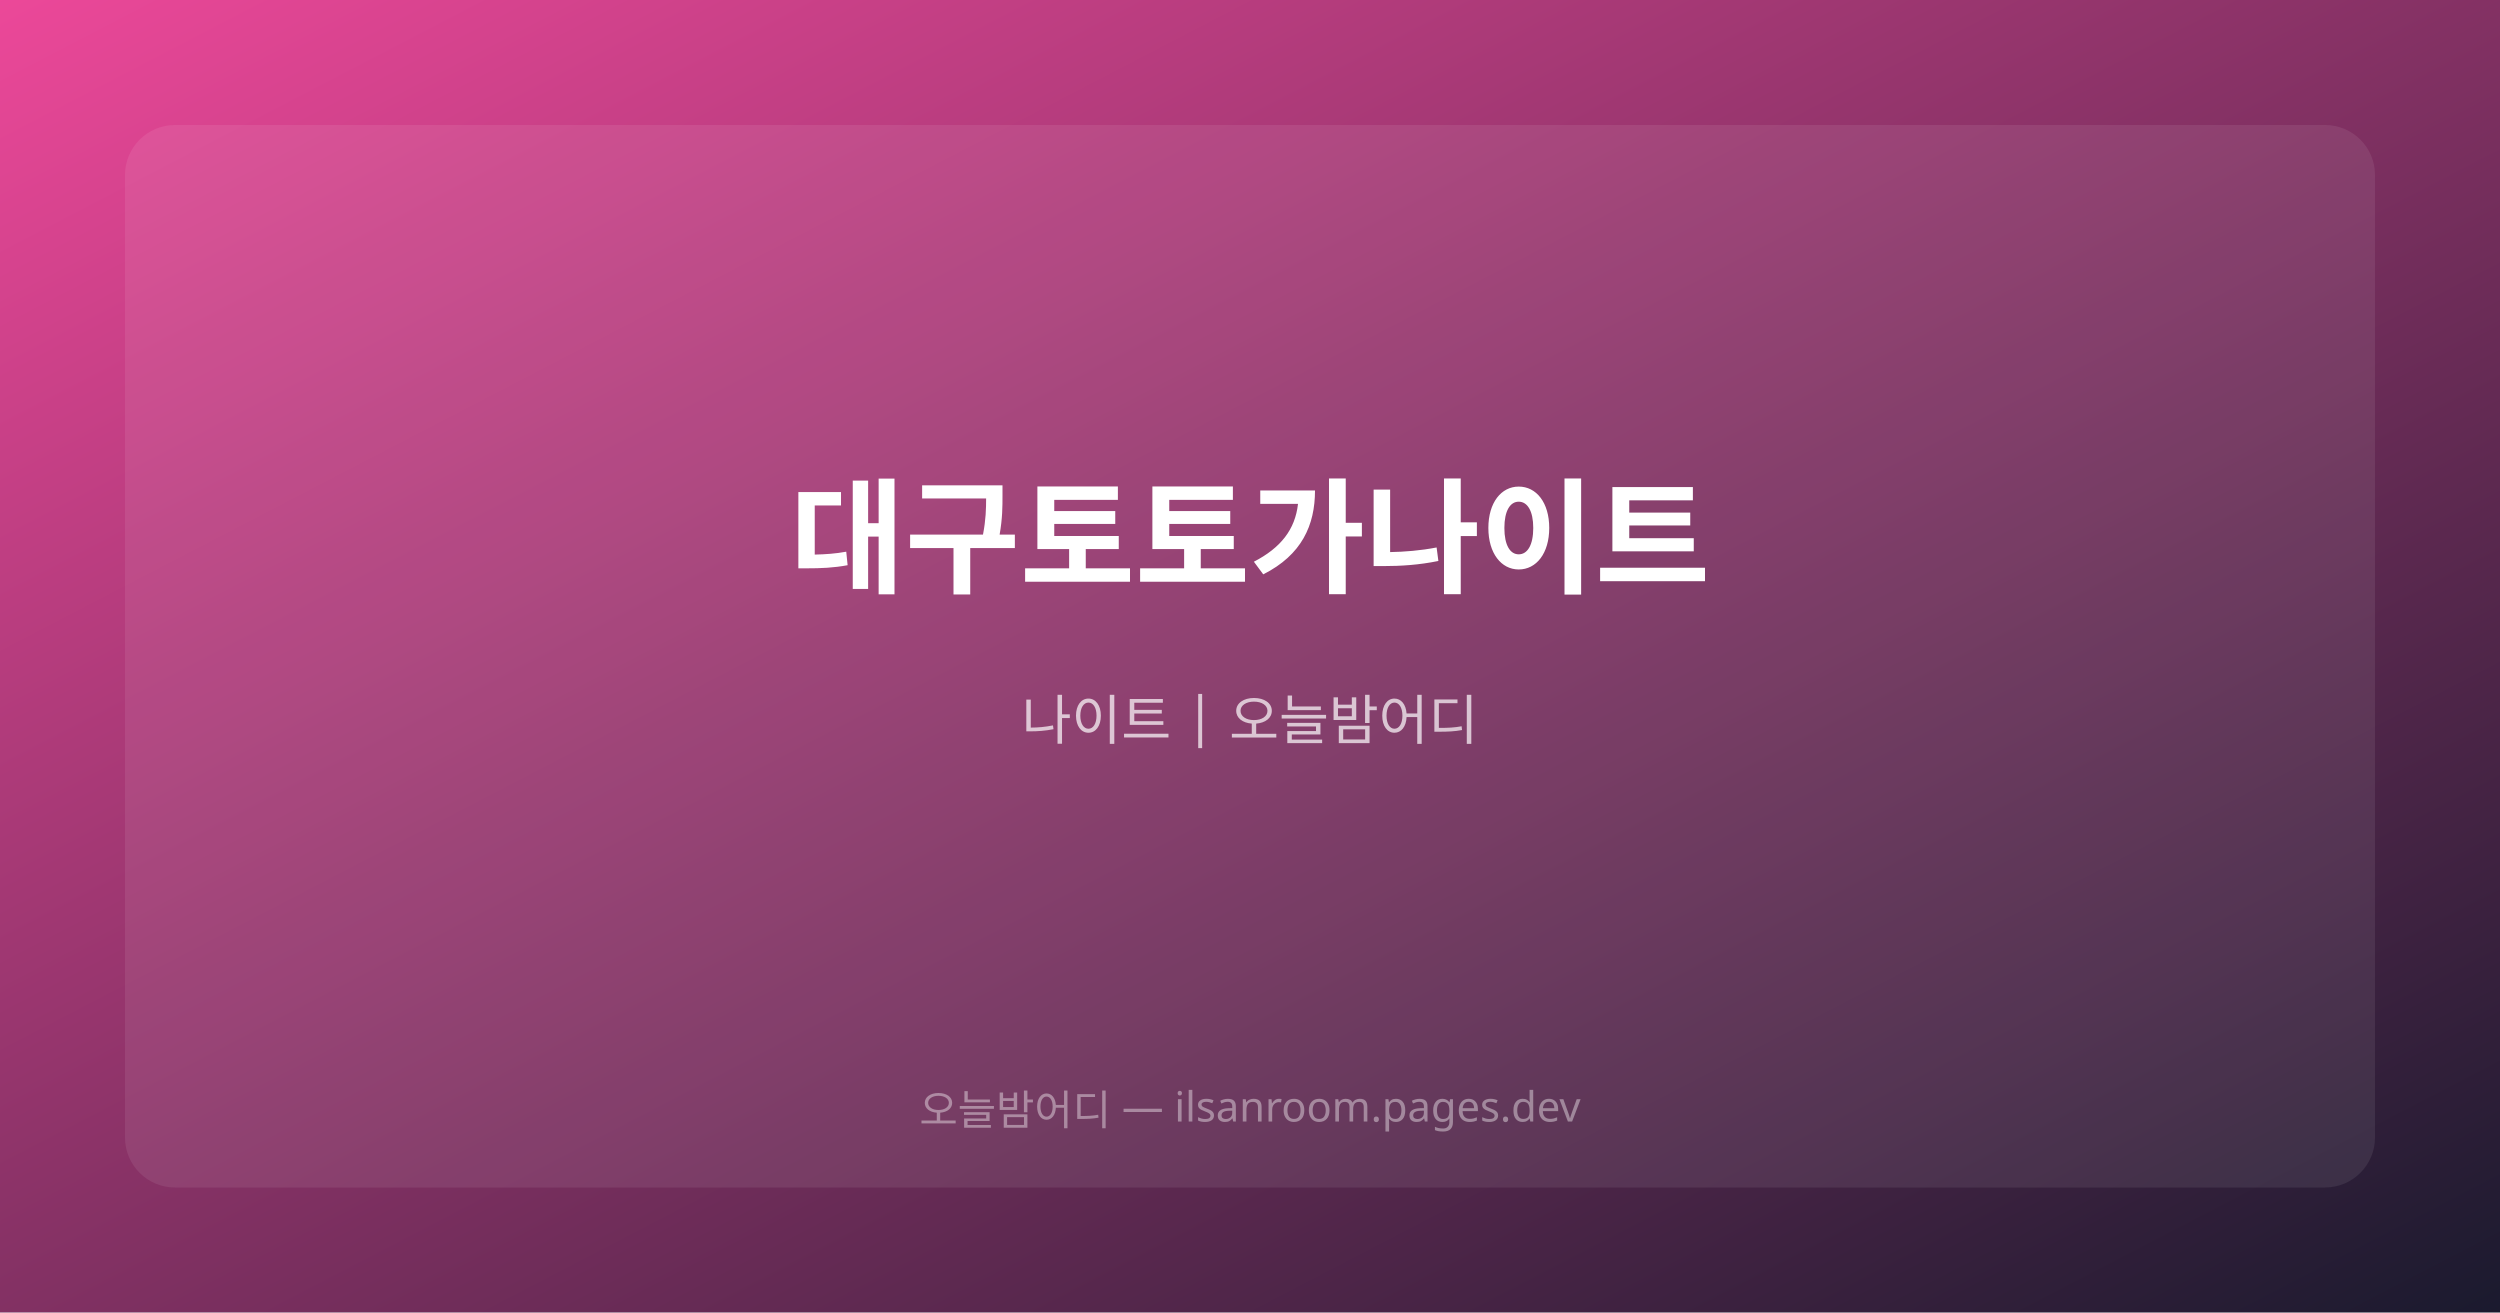
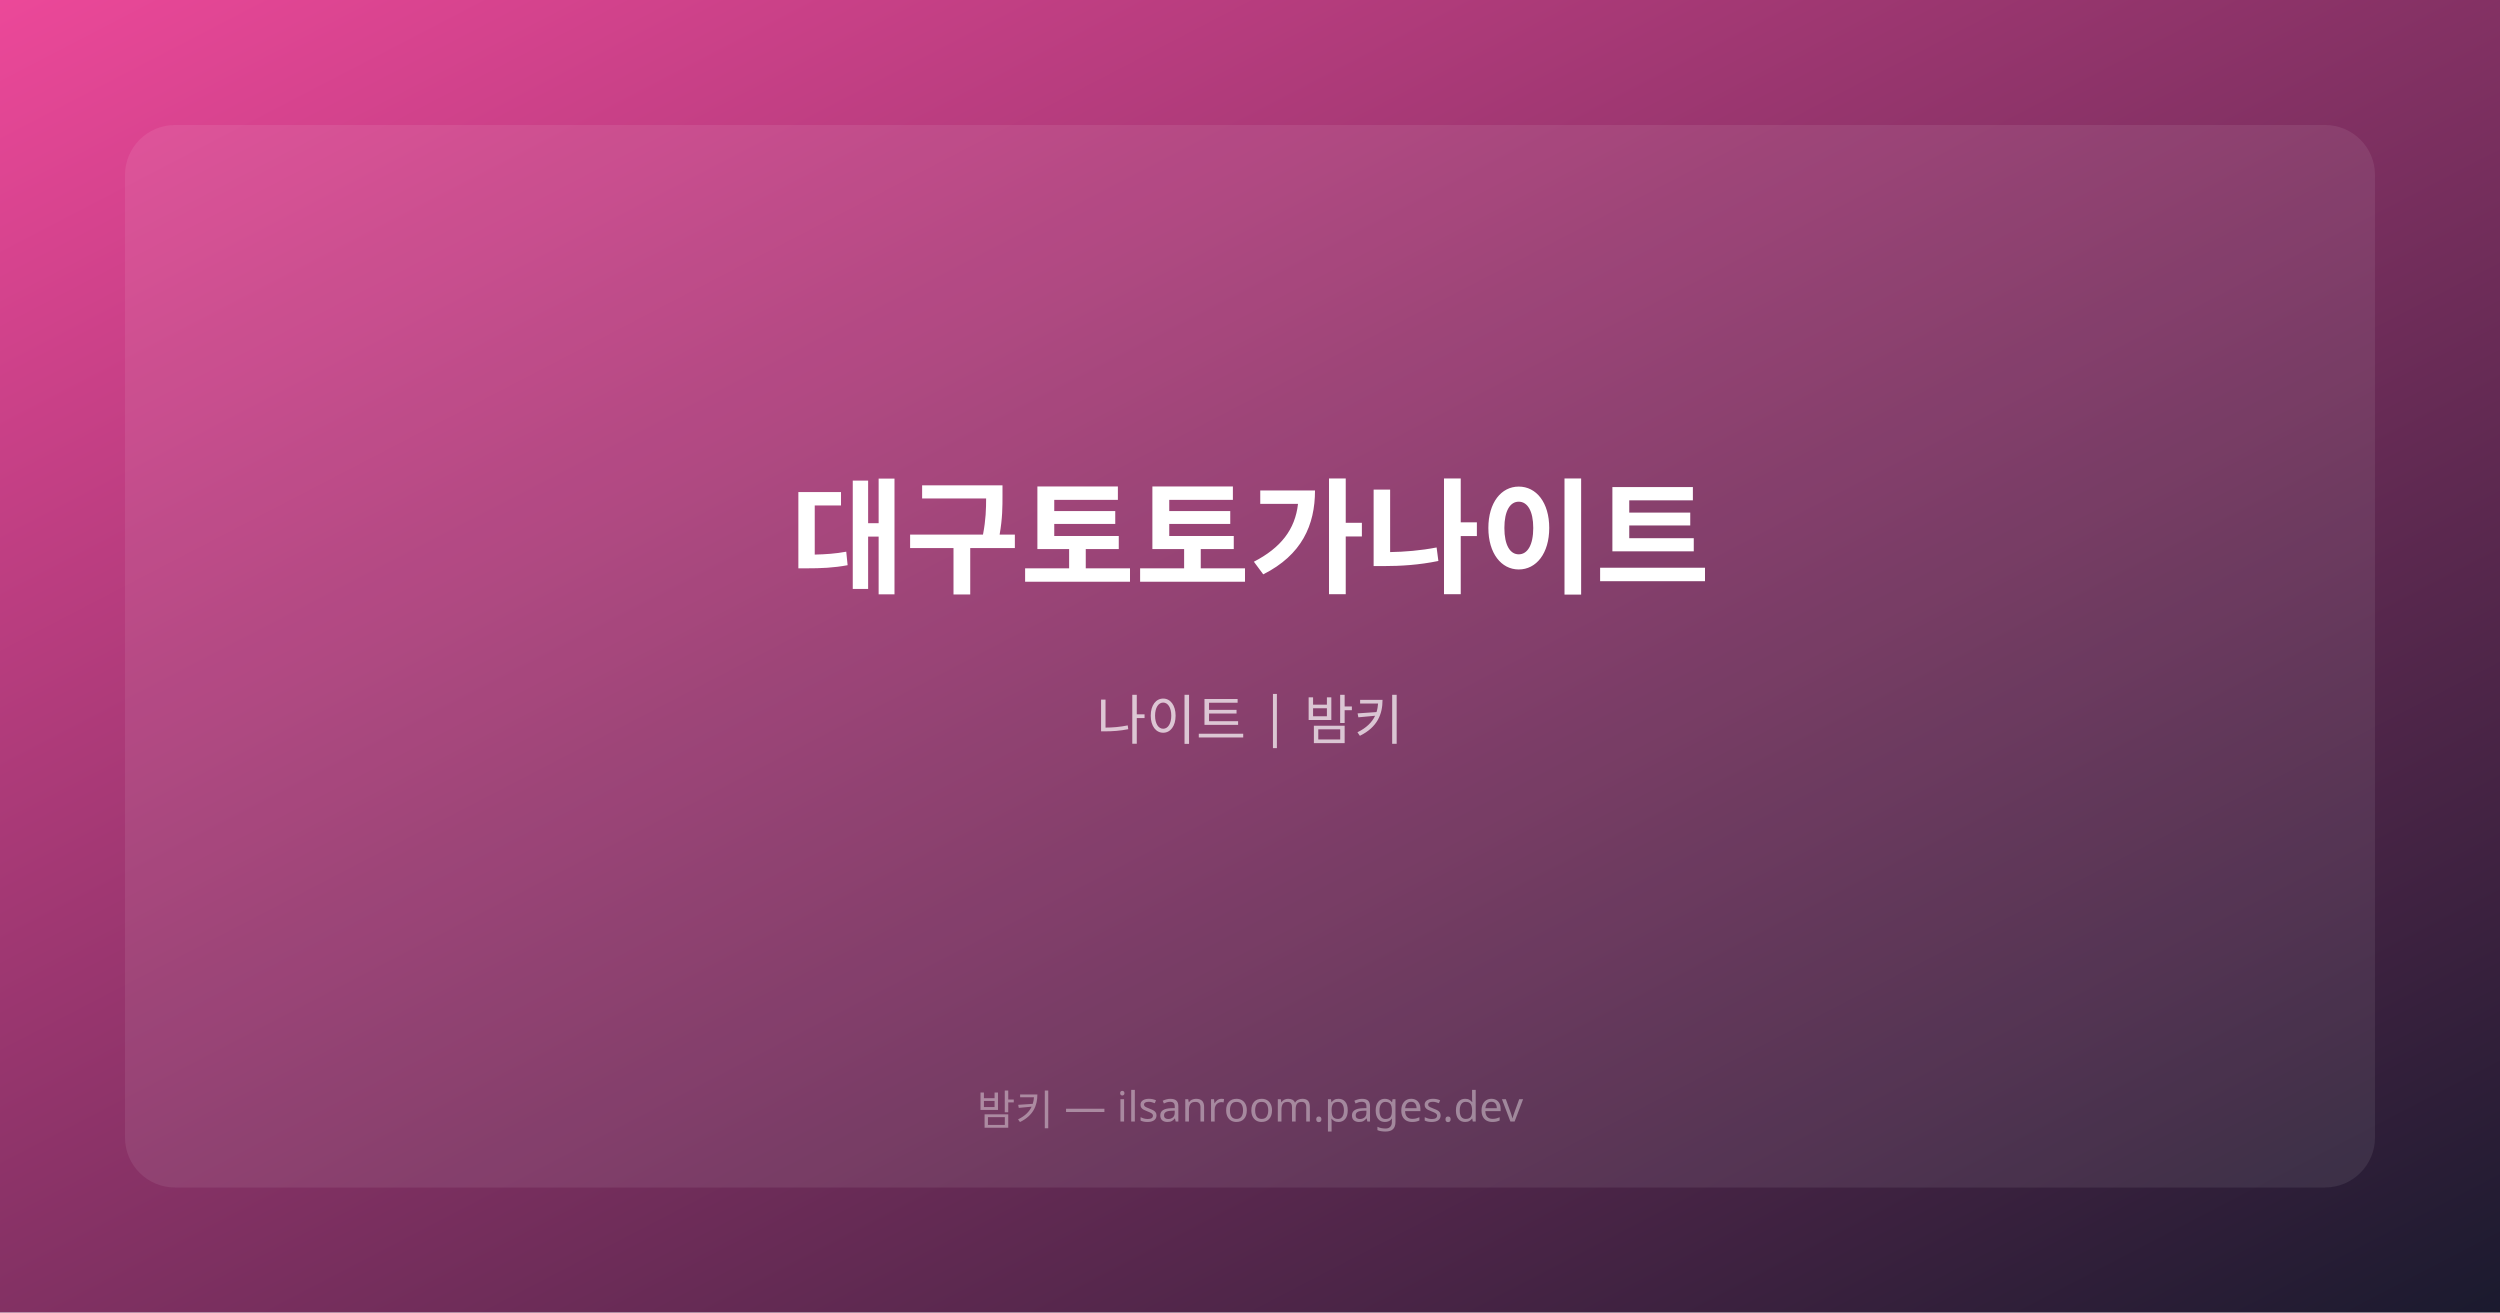
<svg xmlns="http://www.w3.org/2000/svg" width="1200" height="630" viewBox="0 0 1200 630">
  <defs>
    <linearGradient id="bg" x1="0%" y1="0%" x2="100%" y2="100%">
      <stop offset="0%" style="stop-color:#EC4899;stop-opacity:1" />
      <stop offset="100%" style="stop-color:#1a1a2e;stop-opacity:1" />
    </linearGradient>
  </defs>
  <rect width="1200" height="630" fill="url(#bg)" />
  <rect x="60" y="60" width="1080" height="510" rx="24" fill="rgba(255,255,255,0.08)" />
  <text x="600" y="280" text-anchor="middle" font-family="sans-serif" font-size="60" font-weight="bold" fill="white">대구토토가나이트</text>
-   <text x="600" y="355" text-anchor="middle" font-family="sans-serif" font-size="26" fill="rgba(255,255,255,0.7)">나이트 | 오늘밤어디</text>
-   <text x="600" y="540" text-anchor="middle" font-family="sans-serif" font-size="20" fill="rgba(255,255,255,0.4)">오늘밤어디 — ilsanroom.pages.dev</text>
+   <text x="600" y="355" text-anchor="middle" font-family="sans-serif" font-size="26" fill="rgba(255,255,255,0.7)">나이트 | 밤키</text>
+   <text x="600" y="540" text-anchor="middle" font-family="sans-serif" font-size="20" fill="rgba(255,255,255,0.4)">밤키 — ilsanroom.pages.dev</text>
</svg>
